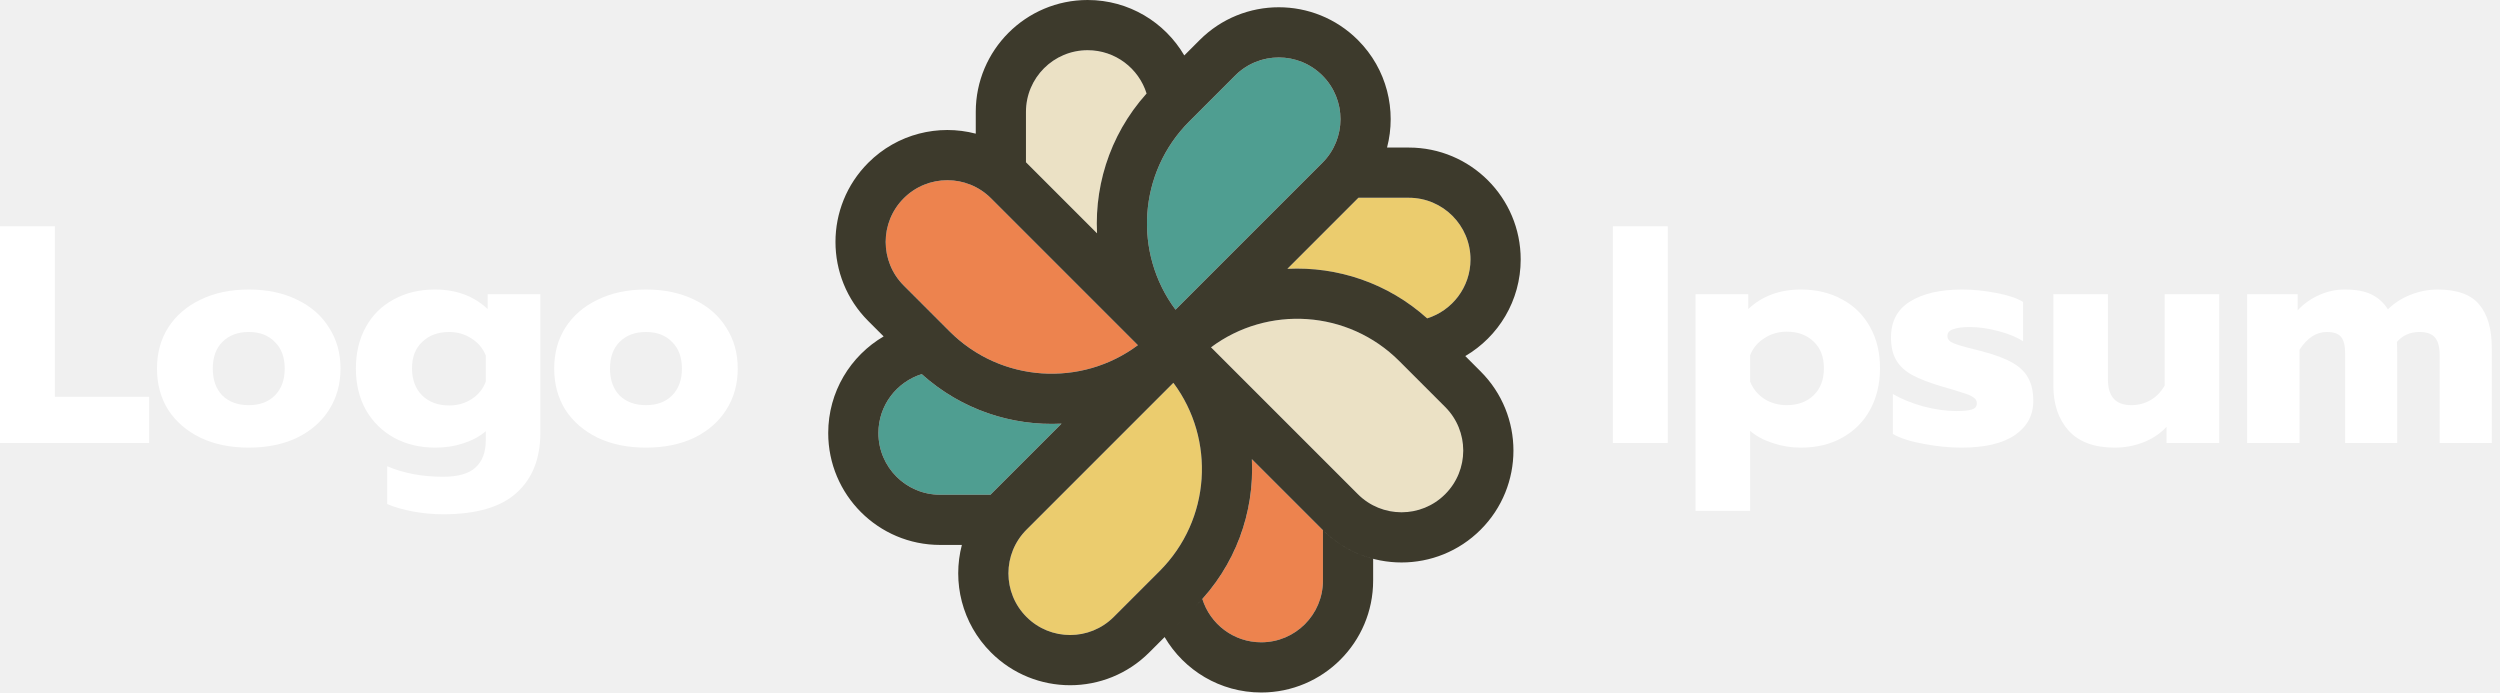
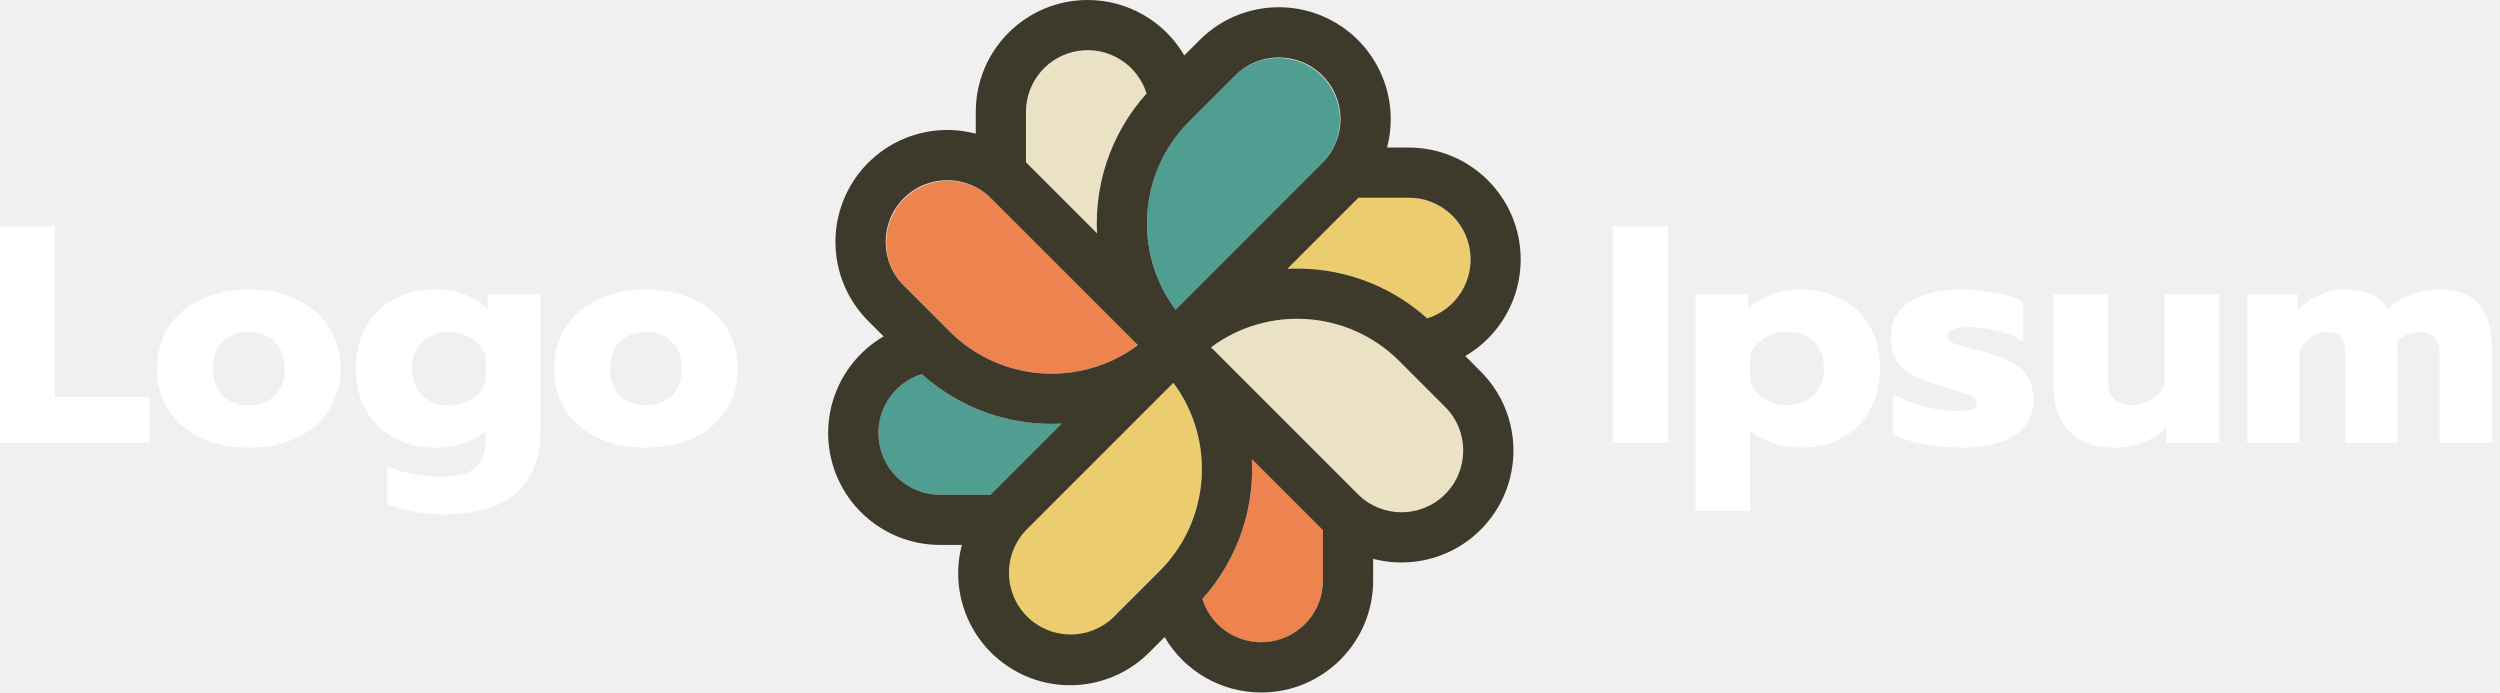
- <svg xmlns="http://www.w3.org/2000/svg" width="213" height="59" viewBox="0 0 213 59" fill="none">
-   <path fill-rule="evenodd" clip-rule="evenodd" d="M105.236 6.435C107.289 4.382 110.617 4.382 112.67 6.435C114.722 8.488 114.722 11.816 112.67 13.869L100.154 26.384C96.561 21.569 96.951 14.72 101.325 10.346L105.236 6.435Z" fill="#4F9E91" />
-   <path fill-rule="evenodd" clip-rule="evenodd" d="M123.127 34.672C125.181 36.725 125.181 40.053 123.127 42.106C121.076 44.159 117.747 44.159 115.694 42.106L103.179 29.59C107.994 25.997 114.843 26.387 119.217 30.761L123.127 34.672Z" fill="#EBE1C5" />
-   <path fill-rule="evenodd" clip-rule="evenodd" d="M94.891 52.565C92.838 54.617 89.51 54.617 87.457 52.565C85.404 50.512 85.404 47.183 87.457 45.13L99.972 32.615C103.565 37.431 103.175 44.28 98.801 48.654L94.891 52.565Z" fill="#EBCC6E" />
-   <path fill-rule="evenodd" clip-rule="evenodd" d="M76.999 24.327C74.946 22.274 74.946 18.946 76.999 16.893C79.052 14.84 82.38 14.84 84.433 16.893L96.948 29.408C92.132 33.002 85.283 32.611 80.909 28.237L76.999 24.327Z" fill="#ED834E" />
-   <path fill-rule="evenodd" clip-rule="evenodd" d="M102.439 51.032C105.466 47.666 106.873 43.359 106.659 39.12L112.67 45.13C112.685 45.145 112.7 45.16 112.715 45.175V49.466C112.715 52.369 110.362 54.723 107.458 54.723C105.1 54.723 103.105 53.17 102.439 51.032Z" fill="#ED834E" />
-   <path fill-rule="evenodd" clip-rule="evenodd" d="M78.531 31.875C81.897 34.902 86.203 36.309 90.443 36.096L84.433 42.106C84.418 42.121 84.403 42.136 84.388 42.151H80.097C77.194 42.151 74.84 39.798 74.84 36.895C74.84 34.537 76.393 32.541 78.531 31.875Z" fill="#4F9E91" />
-   <path fill-rule="evenodd" clip-rule="evenodd" d="M121.595 27.125C118.23 24.098 113.923 22.691 109.683 22.904L115.694 16.894C115.709 16.879 115.724 16.864 115.739 16.849H120.03C122.933 16.849 125.287 19.202 125.287 22.105C125.287 24.463 123.734 26.459 121.595 27.125Z" fill="#EBCC6E" />
-   <path fill-rule="evenodd" clip-rule="evenodd" d="M97.688 7.968C94.661 11.333 93.254 15.64 93.467 19.88L87.457 13.869C87.442 13.854 87.427 13.839 87.412 13.824V9.533C87.412 6.63 89.765 4.276 92.668 4.276C95.026 4.276 97.022 5.829 97.688 7.968Z" fill="#EBE1C5" />
-   <path fill-rule="evenodd" clip-rule="evenodd" d="M92.668 0C87.403 0 83.135 4.268 83.135 9.533V11.388C79.967 10.56 76.457 11.387 73.975 13.869C70.252 17.593 70.252 23.629 73.975 27.352L75.286 28.663C72.461 30.317 70.564 33.385 70.564 36.895C70.564 42.16 74.832 46.428 80.097 46.428H81.951C81.123 49.596 81.951 53.106 84.433 55.589C88.156 59.312 94.192 59.312 97.915 55.589L101.825 51.678C105.275 48.228 106.886 43.636 106.659 39.12L112.67 45.13C116.393 48.853 122.429 48.853 126.152 45.13C129.876 41.407 129.876 35.371 126.152 31.648L124.842 30.337C127.666 28.683 129.563 25.615 129.563 22.105C129.563 16.84 125.294 12.572 120.03 12.572H118.176C119.003 9.404 118.176 5.893 115.694 3.411C111.971 -0.312 105.935 -0.312 102.212 3.411L98.301 7.322C94.851 10.771 93.24 15.363 93.468 19.88L87.457 13.869C87.442 13.854 87.427 13.839 87.412 13.825V9.533C87.412 6.63 89.765 4.277 92.668 4.277C95.026 4.277 97.022 5.829 97.688 7.968C97.885 7.749 98.09 7.533 98.301 7.322L100.901 4.722C99.246 1.897 96.179 0 92.668 0ZM115.739 16.849C115.724 16.863 115.709 16.879 115.694 16.893L109.683 22.904C113.924 22.691 118.23 24.098 121.595 27.125C123.734 26.458 125.287 24.463 125.287 22.105C125.287 19.202 122.934 16.849 120.03 16.849H115.739ZM84.388 42.151C84.403 42.136 84.418 42.121 84.433 42.106L90.443 36.096C86.203 36.309 81.897 34.902 78.532 31.875C76.393 32.542 74.84 34.537 74.84 36.895C74.84 39.798 77.194 42.151 80.097 42.151H84.388ZM78.368 31.726C78.204 31.575 78.044 31.421 77.885 31.262V31.262C78.044 31.421 78.204 31.575 78.368 31.726ZM107.458 59C103.948 59 100.881 57.103 99.226 54.278L101.825 51.678C102.037 51.467 102.241 51.251 102.439 51.032C103.105 53.17 105.1 54.723 107.458 54.723C110.361 54.723 112.715 52.37 112.715 49.467V45.175C113.947 46.391 115.427 47.203 116.992 47.612V49.467C116.992 54.732 112.723 59 107.458 59ZM112.67 6.435C110.617 4.383 107.289 4.383 105.236 6.435L101.325 10.346C96.951 14.72 96.561 21.569 100.154 26.385L112.67 13.869C114.723 11.816 114.723 8.488 112.67 6.435ZM123.127 42.106C125.181 40.053 125.181 36.725 123.127 34.672L119.217 30.762C114.843 26.388 107.994 25.997 103.178 29.591L115.694 42.106C117.747 44.159 121.076 44.159 123.127 42.106ZM94.891 52.564C92.838 54.617 89.51 54.617 87.457 52.564C85.404 50.511 85.404 47.183 87.457 45.13L99.972 32.615C103.566 37.431 103.175 44.28 98.801 48.654L94.891 52.564ZM76.999 16.893C74.946 18.946 74.946 22.275 76.999 24.328L80.909 28.238C85.283 32.612 92.132 33.002 96.948 29.409L84.433 16.893C82.38 14.841 79.052 14.841 76.999 16.893Z" fill="#3D3A2C" />
-   <path d="M0 19.278H4.675V33.806H12.705V37.741H0V19.278Z" fill="white" />
-   <path d="M21.194 38.138C19.627 38.138 18.253 37.856 17.073 37.292C15.893 36.711 14.978 35.919 14.326 34.915C13.692 33.894 13.375 32.723 13.375 31.402C13.375 30.081 13.692 28.919 14.326 27.916C14.978 26.894 15.893 26.102 17.073 25.538C18.253 24.957 19.627 24.667 21.194 24.667C22.761 24.667 24.134 24.957 25.314 25.538C26.494 26.102 27.401 26.894 28.035 27.916C28.686 28.919 29.012 30.081 29.012 31.402C29.012 32.723 28.686 33.894 28.035 34.915C27.401 35.919 26.494 36.711 25.314 37.292C24.134 37.856 22.761 38.138 21.194 38.138ZM21.194 34.519C22.127 34.519 22.867 34.246 23.412 33.7C23.976 33.137 24.258 32.371 24.258 31.402C24.258 30.434 23.976 29.676 23.412 29.131C22.867 28.567 22.127 28.285 21.194 28.285C20.26 28.285 19.512 28.567 18.949 29.131C18.403 29.676 18.13 30.434 18.13 31.402C18.13 32.371 18.403 33.137 18.949 33.7C19.512 34.246 20.26 34.519 21.194 34.519Z" fill="white" />
-   <path d="M37.744 43.817C36.899 43.817 36.045 43.737 35.182 43.579C34.337 43.42 33.606 43.209 32.99 42.945V39.722C34.381 40.321 35.966 40.62 37.744 40.62C39.03 40.62 39.954 40.356 40.518 39.828C41.099 39.3 41.389 38.525 41.389 37.504V36.738C40.879 37.178 40.245 37.521 39.487 37.768C38.748 38.014 37.956 38.138 37.11 38.138C35.772 38.138 34.592 37.856 33.571 37.292C32.55 36.729 31.748 35.936 31.167 34.915C30.604 33.894 30.322 32.723 30.322 31.402C30.322 30.064 30.604 28.884 31.167 27.863C31.731 26.841 32.523 26.058 33.544 25.512C34.566 24.948 35.737 24.667 37.057 24.667C38.871 24.667 40.368 25.221 41.548 26.331V25.063H46.038V36.87C46.038 39.071 45.36 40.779 44.004 41.994C42.666 43.209 40.579 43.817 37.744 43.817ZM38.273 34.545C38.995 34.545 39.637 34.361 40.201 33.991C40.764 33.621 41.16 33.128 41.389 32.511V30.293C41.143 29.676 40.738 29.192 40.174 28.84C39.611 28.47 38.977 28.285 38.273 28.285C37.322 28.285 36.556 28.567 35.974 29.131C35.393 29.676 35.103 30.425 35.103 31.376C35.103 32.344 35.393 33.119 35.974 33.7C36.556 34.264 37.322 34.545 38.273 34.545Z" fill="white" />
-   <path d="M55.036 38.138C53.469 38.138 52.096 37.856 50.916 37.292C49.736 36.711 48.82 35.919 48.169 34.915C47.535 33.894 47.218 32.723 47.218 31.402C47.218 30.081 47.535 28.919 48.169 27.916C48.82 26.894 49.736 26.102 50.916 25.538C52.096 24.957 53.469 24.667 55.036 24.667C56.603 24.667 57.977 24.957 59.157 25.538C60.337 26.102 61.243 26.894 61.877 27.916C62.529 28.919 62.855 30.081 62.855 31.402C62.855 32.723 62.529 33.894 61.877 34.915C61.243 35.919 60.337 36.711 59.157 37.292C57.977 37.856 56.603 38.138 55.036 38.138ZM55.036 34.519C55.969 34.519 56.709 34.246 57.255 33.7C57.818 33.137 58.1 32.371 58.1 31.402C58.1 30.434 57.818 29.676 57.255 29.131C56.709 28.567 55.969 28.285 55.036 28.285C54.103 28.285 53.354 28.567 52.791 29.131C52.245 29.676 51.972 30.434 51.972 31.402C51.972 32.371 52.245 33.137 52.791 33.7C53.354 34.246 54.103 34.519 55.036 34.519Z" fill="white" />
-   <path d="M137.418 19.278H142.094V37.741H137.418V19.278Z" fill="white" />
-   <path d="M144.461 25.063H148.952V26.331C150.131 25.221 151.627 24.667 153.441 24.667C154.762 24.667 155.933 24.948 156.954 25.512C157.976 26.058 158.768 26.841 159.331 27.863C159.895 28.866 160.177 30.037 160.177 31.376C160.177 32.696 159.895 33.876 159.331 34.915C158.768 35.936 157.976 36.729 156.954 37.292C155.951 37.856 154.78 38.138 153.441 38.138C152.596 38.138 151.786 38.005 151.012 37.741C150.255 37.495 149.62 37.151 149.11 36.711V43.526H144.461V25.063ZM152.227 34.519C153.178 34.519 153.944 34.237 154.524 33.674C155.105 33.11 155.397 32.344 155.397 31.376C155.397 30.407 155.105 29.65 154.524 29.104C153.944 28.541 153.178 28.259 152.227 28.259C151.522 28.259 150.888 28.444 150.324 28.814C149.761 29.166 149.357 29.65 149.11 30.266V32.511C149.357 33.128 149.761 33.621 150.324 33.991C150.888 34.343 151.522 34.519 152.227 34.519Z" fill="white" />
-   <path d="M167.107 38.138C166.087 38.138 165.022 38.032 163.912 37.821C162.803 37.627 161.921 37.345 161.27 36.975V33.568C161.992 33.991 162.855 34.343 163.859 34.625C164.88 34.889 165.813 35.021 166.659 35.021C167.274 35.021 167.724 34.977 168.005 34.889C168.288 34.801 168.428 34.625 168.428 34.361C168.428 34.149 168.332 33.982 168.138 33.859C167.962 33.718 167.627 33.577 167.134 33.436C166.659 33.278 166.104 33.11 165.47 32.934C164.396 32.617 163.551 32.291 162.934 31.957C162.318 31.622 161.861 31.2 161.56 30.689C161.261 30.178 161.112 29.536 161.112 28.761C161.112 27.387 161.649 26.366 162.723 25.697C163.815 25.01 165.303 24.667 167.187 24.667C168.103 24.667 169.063 24.764 170.066 24.957C171.088 25.151 171.853 25.406 172.364 25.723V29.078C171.836 28.726 171.131 28.435 170.251 28.206C169.388 27.977 168.578 27.863 167.82 27.863C167.223 27.863 166.755 27.924 166.421 28.047C166.087 28.153 165.92 28.347 165.92 28.629C165.92 28.893 166.087 29.095 166.421 29.236C166.755 29.377 167.354 29.553 168.217 29.764C168.78 29.905 169.018 29.967 168.93 29.949C170.057 30.249 170.928 30.583 171.545 30.953C172.162 31.323 172.592 31.763 172.839 32.274C173.104 32.767 173.236 33.401 173.236 34.176C173.236 35.391 172.708 36.359 171.651 37.081C170.612 37.785 169.097 38.138 167.107 38.138Z" fill="white" />
-   <path d="M180.176 38.138C178.434 38.138 177.122 37.654 176.242 36.685C175.379 35.717 174.947 34.44 174.947 32.855V25.063H179.596V32.327C179.596 33.788 180.256 34.519 181.577 34.519C182.176 34.519 182.722 34.378 183.215 34.096C183.707 33.815 184.112 33.401 184.429 32.855V25.063H189.078V37.742H184.589V36.368C184.043 36.949 183.382 37.389 182.607 37.689C181.833 37.988 181.022 38.138 180.176 38.138Z" fill="white" />
-   <path d="M191.458 25.063H195.764V26.436C196.292 25.873 196.9 25.441 197.587 25.142C198.273 24.825 199.004 24.667 199.779 24.667C200.73 24.667 201.487 24.807 202.051 25.089C202.632 25.371 203.098 25.794 203.45 26.357C203.978 25.829 204.622 25.415 205.379 25.116C206.137 24.816 206.903 24.667 207.677 24.667C209.35 24.667 210.539 25.098 211.243 25.961C211.947 26.806 212.299 28.03 212.299 29.632V37.741H207.861V30.293C207.861 29.588 207.73 29.078 207.465 28.761C207.202 28.444 206.761 28.285 206.146 28.285C205.353 28.285 204.709 28.567 204.217 29.131C204.234 29.43 204.243 29.888 204.243 30.504V37.741H199.806V30.108C199.806 29.456 199.692 28.99 199.462 28.708C199.233 28.426 198.828 28.285 198.248 28.285C197.349 28.285 196.575 28.787 195.923 29.791V37.741H191.458V25.063Z" fill="white" />
+ <svg xmlns="http://www.w3.org/2000/svg" width="213" height="59" fill="none">
+   <path fill-rule="evenodd" clip-rule="evenodd" d="M105.236 6.435a5.257 5.257 0 017.434 7.434l-12.516 12.515c-3.593-4.815-3.203-11.664 1.171-16.038l3.911-3.91z" fill="#4F9E91" />
+   <path fill-rule="evenodd" clip-rule="evenodd" d="M123.127 34.672a5.254 5.254 0 010 7.434 5.256 5.256 0 01-7.433 0L103.179 29.59c4.815-3.593 11.664-3.203 16.038 1.171l3.91 3.911z" fill="#EBE1C5" />
+   <path fill-rule="evenodd" clip-rule="evenodd" d="M94.89 52.565a5.256 5.256 0 11-7.433-7.434l12.515-12.516c3.593 4.816 3.203 11.665-1.17 16.039l-3.911 3.91z" fill="#EBCC6E" />
+   <path fill-rule="evenodd" clip-rule="evenodd" d="M76.999 24.327a5.257 5.257 0 017.434-7.434l12.515 12.515c-4.816 3.593-11.665 3.203-16.039-1.17L77 24.326zm25.44 26.705a16.53 16.53 0 004.22-11.912l6.011 6.01.045.045v4.291a5.256 5.256 0 01-10.276 1.566z" fill="#ED834E" />
+   <path fill-rule="evenodd" clip-rule="evenodd" d="M78.531 31.875a16.531 16.531 0 0011.912 4.22l-6.01 6.011-.045.045h-4.291a5.256 5.256 0 01-1.566-10.276z" fill="#4F9E91" />
+   <path fill-rule="evenodd" clip-rule="evenodd" d="M121.595 27.125a16.532 16.532 0 00-11.912-4.22l6.011-6.011.045-.045h4.291a5.257 5.257 0 011.565 10.276z" fill="#EBCC6E" />
+   <path fill-rule="evenodd" clip-rule="evenodd" d="M97.688 7.968a16.532 16.532 0 00-4.22 11.912l-6.011-6.01-.045-.046v-4.29a5.257 5.257 0 0110.276-1.566z" fill="#EBE1C5" />
+   <path fill-rule="evenodd" clip-rule="evenodd" d="M92.668 0a9.533 9.533 0 00-9.533 9.533v1.855a9.533 9.533 0 00-9.16 15.964l1.31 1.31a9.533 9.533 0 004.811 17.765h1.855a9.533 9.533 0 0015.964 9.16l3.91-3.909a16.533 16.533 0 004.834-12.558l6.011 6.01a9.533 9.533 0 0013.482 0 9.532 9.532 0 000-13.482l-1.31-1.31a9.53 9.53 0 004.721-8.233c0-5.265-4.269-9.533-9.533-9.533h-1.854a9.533 9.533 0 00-15.964-9.16l-3.91 3.91a16.532 16.532 0 00-4.834 12.558l-6.011-6.01-.045-.045V9.533a5.257 5.257 0 0110.276-1.565c.197-.22.402-.435.613-.646l2.6-2.6A9.53 9.53 0 0092.668 0zm23.071 16.849l-.045.044-6.011 6.011a16.53 16.53 0 0111.912 4.22 5.256 5.256 0 00-1.565-10.276h-4.291zM84.388 42.15l.045-.045 6.01-6.01a16.532 16.532 0 01-11.911-4.22 5.257 5.257 0 001.565 10.276h4.29zm-6.02-10.425zM107.458 59a9.53 9.53 0 01-8.232-4.722l2.599-2.6c.212-.211.416-.427.614-.646a5.258 5.258 0 0010.276-1.565v-4.292a9.486 9.486 0 004.277 2.437v1.855c0 5.265-4.269 9.533-9.534 9.533zm5.212-52.565a5.257 5.257 0 00-7.434 0l-3.911 3.91c-4.374 4.375-4.764 11.224-1.171 16.04l12.516-12.516a5.256 5.256 0 000-7.434zm10.457 35.671a5.255 5.255 0 000-7.434l-3.91-3.91c-4.374-4.374-11.223-4.765-16.039-1.171l12.516 12.515a5.256 5.256 0 007.433 0zM94.891 52.564a5.257 5.257 0 01-7.434-7.434l12.515-12.515c3.594 4.816 3.203 11.665-1.17 16.039l-3.911 3.91zm-17.892-35.67a5.257 5.257 0 000 7.434l3.91 3.91c4.374 4.374 11.223 4.764 16.04 1.171L84.432 16.894a5.257 5.257 0 00-7.434 0z" fill="#3D3A2C" />
+   <path d="M0 19.278h4.675v14.528h8.03v3.935H0V19.278zm21.194 18.86c-1.567 0-2.941-.282-4.12-.846-1.18-.58-2.096-1.373-2.748-2.377-.634-1.021-.95-2.192-.95-3.513 0-1.32.316-2.483.95-3.486.652-1.022 1.567-1.814 2.747-2.378 1.18-.58 2.553-.871 4.12-.871 1.568 0 2.941.29 4.121.871 1.18.564 2.087 1.356 2.72 2.378.652 1.003.978 2.165.978 3.486 0 1.32-.326 2.492-.977 3.513-.634 1.004-1.54 1.796-2.72 2.377-1.18.564-2.554.846-4.121.846zm0-3.62c.933 0 1.673-.272 2.218-.818.564-.563.846-1.33.846-2.298s-.282-1.726-.846-2.271c-.545-.564-1.285-.846-2.218-.846-.934 0-1.682.282-2.245.846-.546.545-.82 1.303-.82 2.271 0 .969.274 1.735.82 2.298.563.546 1.311.819 2.245.819zm16.55 9.299c-.845 0-1.7-.08-2.562-.238-.845-.159-1.576-.37-2.192-.634v-3.223c1.39.6 2.976.898 4.754.898 1.286 0 2.21-.264 2.774-.792.58-.528.871-1.303.871-2.324v-.766c-.51.44-1.144.783-1.902 1.03-.74.246-1.532.37-2.377.37-1.338 0-2.518-.282-3.54-.846a6.12 6.12 0 01-2.403-2.377c-.563-1.021-.845-2.192-.845-3.513 0-1.338.282-2.518.845-3.54a5.768 5.768 0 012.377-2.35c1.022-.564 2.193-.845 3.514-.845 1.813 0 3.31.554 4.49 1.664v-1.268h4.49V36.87c0 2.2-.678 3.91-2.034 5.124-1.338 1.215-3.425 1.823-6.26 1.823zm.529-9.272c.721 0 1.364-.184 1.928-.554.563-.37.96-.863 1.188-1.48v-2.218a2.975 2.975 0 00-1.215-1.453 3.39 3.39 0 00-1.901-.555c-.951 0-1.717.282-2.299.846-.58.545-.871 1.294-.871 2.245 0 .968.29 1.743.871 2.324.582.564 1.348.845 2.299.845zm16.763 3.593c-1.567 0-2.94-.282-4.12-.846-1.18-.58-2.096-1.373-2.747-2.377-.634-1.021-.951-2.192-.951-3.513 0-1.32.317-2.483.95-3.486.652-1.022 1.568-1.814 2.748-2.378 1.18-.58 2.553-.871 4.12-.871 1.567 0 2.94.29 4.12.871 1.18.564 2.087 1.356 2.721 2.378.652 1.003.978 2.165.978 3.486 0 1.32-.326 2.492-.978 3.513-.634 1.004-1.54 1.796-2.72 2.377-1.18.564-2.554.846-4.12.846zm0-3.62c.933 0 1.673-.272 2.219-.818.563-.563.845-1.33.845-2.298s-.282-1.726-.845-2.271c-.546-.564-1.286-.846-2.219-.846-.933 0-1.682.282-2.245.846-.546.545-.819 1.303-.819 2.271 0 .969.273 1.735.819 2.298.563.546 1.312.819 2.245.819zm82.382-15.24h4.676v18.463h-4.676V19.278zm7.043 5.785h4.491v1.268c1.179-1.11 2.675-1.664 4.489-1.664 1.321 0 2.492.281 3.513.845a5.761 5.761 0 012.377 2.35c.564 1.004.846 2.175.846 3.514 0 1.32-.282 2.5-.846 3.54a5.934 5.934 0 01-2.377 2.376c-1.003.564-2.174.846-3.513.846a7.471 7.471 0 01-2.429-.397c-.757-.246-1.392-.59-1.902-1.03v6.815h-4.649V25.063zm7.766 9.456c.951 0 1.717-.282 2.297-.845.581-.564.873-1.33.873-2.298 0-.969-.292-1.726-.873-2.272-.58-.563-1.346-.845-2.297-.845-.705 0-1.339.185-1.903.555a2.978 2.978 0 00-1.214 1.452v2.245c.247.617.651 1.11 1.214 1.48a3.518 3.518 0 001.903.528zm14.88 3.619c-1.02 0-2.085-.106-3.195-.317-1.109-.194-1.991-.476-2.642-.846v-3.407c.722.423 1.585.775 2.589 1.057 1.021.264 1.954.396 2.8.396.615 0 1.065-.044 1.346-.132.283-.088.423-.264.423-.529a.567.567 0 00-.29-.501c-.176-.141-.511-.282-1.004-.423a34.719 34.719 0 00-1.664-.502c-1.074-.317-1.919-.643-2.536-.977-.616-.335-1.073-.758-1.374-1.268-.299-.51-.448-1.153-.448-1.928 0-1.374.537-2.395 1.611-3.064 1.092-.687 2.58-1.03 4.464-1.03a15.2 15.2 0 012.879.29c1.022.194 1.787.45 2.298.766v3.355c-.528-.352-1.233-.643-2.113-.872-.863-.229-1.673-.343-2.431-.343-.597 0-1.065.061-1.399.184-.334.106-.501.3-.501.582 0 .264.167.466.501.607.334.141.933.317 1.796.528.563.141.801.203.713.185 1.127.3 1.998.634 2.615 1.004.617.37 1.047.81 1.294 1.32.265.494.397 1.128.397 1.903 0 1.215-.528 2.183-1.585 2.905-1.039.704-2.554 1.057-4.544 1.057zm13.069 0c-1.742 0-3.054-.484-3.934-1.453-.863-.968-1.295-2.245-1.295-3.83v-7.792h4.649v7.264c0 1.461.66 2.192 1.981 2.192a3.23 3.23 0 001.638-.423c.492-.281.897-.695 1.214-1.24v-7.793h4.649v12.679h-4.489v-1.374a5.3 5.3 0 01-1.982 1.32 6.67 6.67 0 01-2.431.45zm11.282-13.075h4.306v1.373a5.48 5.48 0 011.823-1.294 5.164 5.164 0 012.192-.475c.951 0 1.708.14 2.272.422a3.346 3.346 0 011.399 1.268 5.598 5.598 0 011.929-1.241 6.21 6.21 0 012.298-.45c1.673 0 2.862.432 3.566 1.295.704.845 1.056 2.069 1.056 3.671v8.11h-4.438v-7.45c0-.704-.131-1.214-.396-1.531-.263-.317-.704-.476-1.319-.476-.793 0-1.437.282-1.929.846.017.299.026.757.026 1.373v7.237h-4.437v-7.633c0-.652-.114-1.118-.344-1.4-.229-.282-.634-.423-1.214-.423-.899 0-1.673.502-2.325 1.506v7.95h-4.465V25.063z" fill="#fff" />
</svg>
